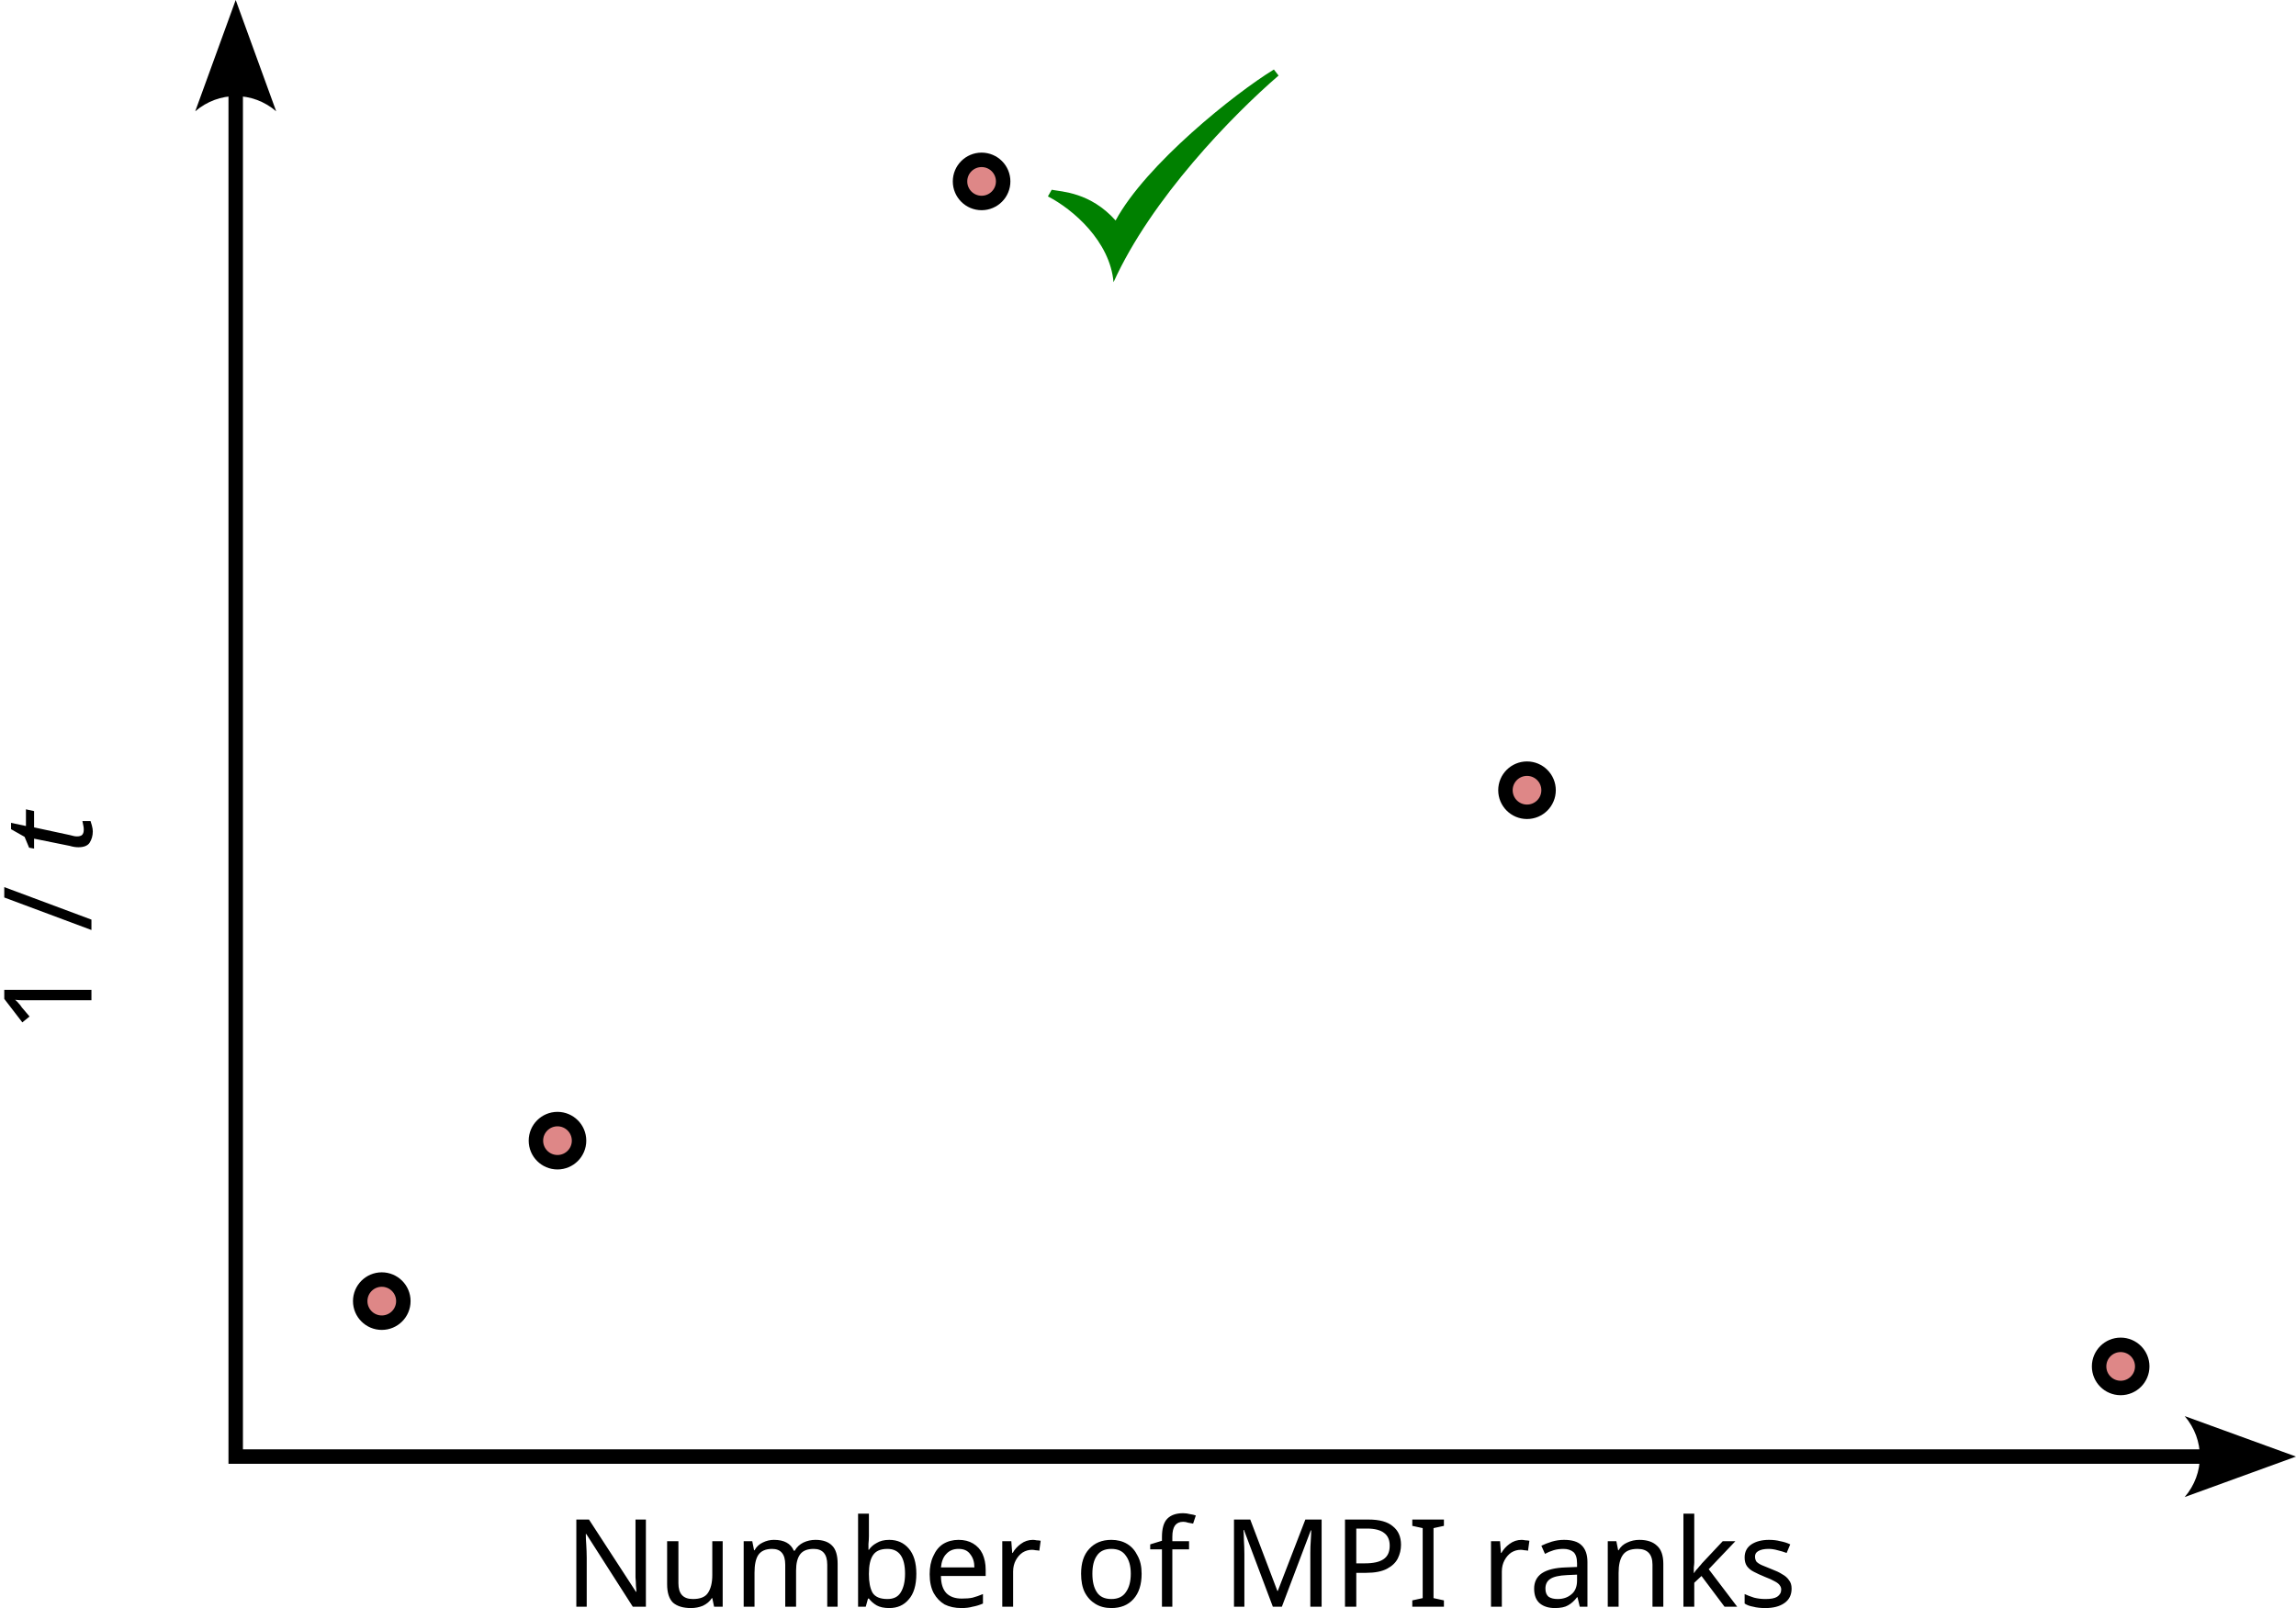
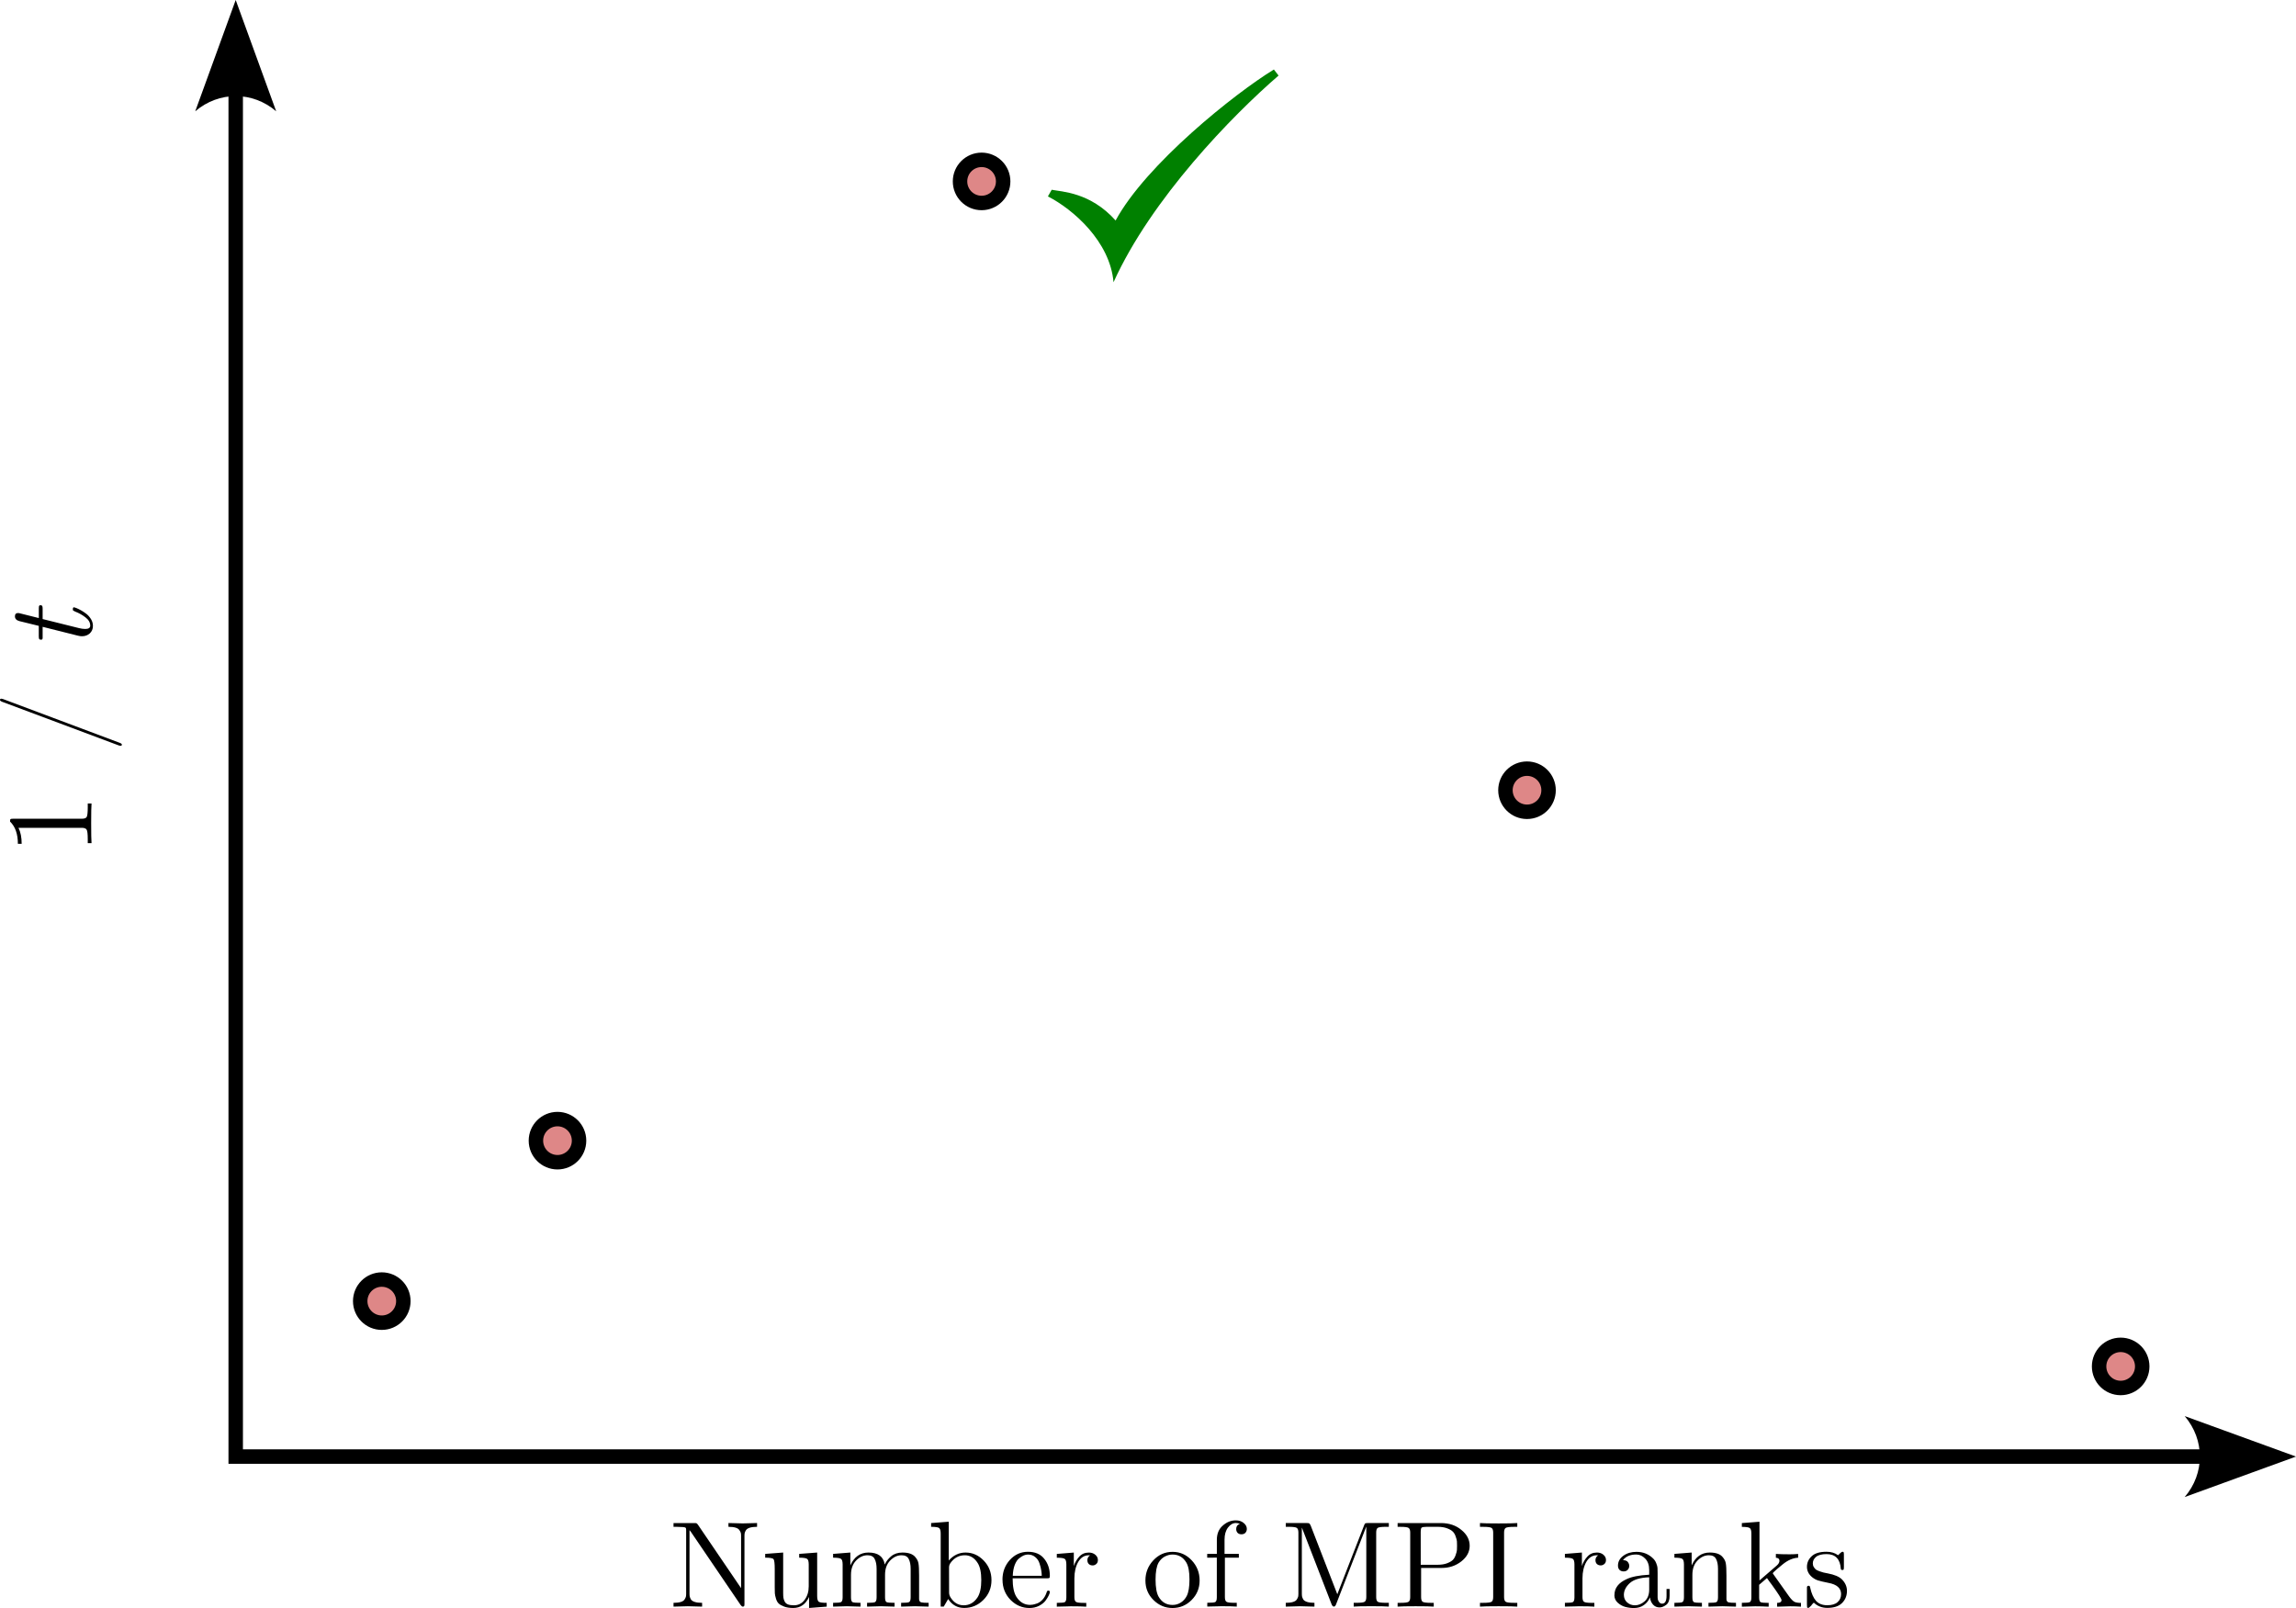
<svg xmlns="http://www.w3.org/2000/svg" width="79.424mm" height="55.628mm" viewBox="0 0 79.424 55.628" version="1.1" id="svg1">
  <defs id="defs1">
    <marker style="overflow:visible" id="ConcaveTriangle" refX="0" refY="0" orient="auto-start-reverse" markerWidth="1" markerHeight="1" viewBox="0 0 1 1" preserveAspectRatio="xMidYMid">
      <path transform="scale(0.7)" d="M -2,-4 9,0 -2,4 c 2,-2.33 2,-5.66 0,-8 z" style="fill:context-stroke;fill-rule:evenodd;stroke:none" id="path7" />
    </marker>
  </defs>
  <g id="layer1" transform="translate(-49.56334,-69.46314)">
    <path style="fill:none;stroke:#000000;stroke-width:0.5;stroke-linecap:butt;stroke-linejoin:miter;stroke-dasharray:none;stroke-opacity:1;marker-start:url(#ConcaveTriangle);marker-end:url(#ConcaveTriangle)" d="M 57.717,72.613 V 119.853 H 125.837" id="path1" />
-     <text xml:space="preserve" style="font-style:normal;font-variant:normal;font-weight:normal;font-stretch:normal;font-size:4.233px;line-height:1.25;font-family:'CMU Serif';-inkscape-font-specification:'CMU Serif';text-align:center;text-anchor:middle;stroke-width:0.265" x="-94.802" y="52.73" id="text1" transform="rotate(-90)">
-       <tspan id="tspan1" style="font-style:normal;font-variant:normal;font-weight:normal;font-stretch:normal;font-family:'CMU Serif';-inkscape-font-specification:'CMU Serif';text-align:center;text-anchor:middle;stroke-width:0.265" x="-94.802" y="52.73">1 / <tspan style="font-style:italic;font-variant:normal;font-weight:500;font-stretch:normal;font-family:'CMU Serif';-inkscape-font-specification:'CMU Serif Medium Italic'" id="tspan2">t</tspan>
-       </tspan>
-     </text>
-     <text xml:space="preserve" style="font-style:normal;font-variant:normal;font-weight:normal;font-stretch:normal;font-size:4.233px;line-height:1.25;font-family:'CMU Serif';-inkscape-font-specification:'CMU Serif';text-align:center;text-anchor:middle;stroke-width:0.265" x="93.161" y="125.044" id="text4">
-       <tspan id="tspan4" style="font-style:normal;font-variant:normal;font-weight:normal;font-stretch:normal;font-family:'CMU Serif';-inkscape-font-specification:'CMU Serif';text-align:center;text-anchor:middle;stroke-width:0.265" x="93.161" y="125.044">Number of MPI ranks</tspan>
-     </text>
+     <g id="text1" style="font-size:4.233px;line-height:1.25;font-family:'CMU Serif';-inkscape-font-specification:'CMU Serif';text-align:center;text-anchor:middle;stroke-width:0.265" transform="rotate(-90)" aria-label="1 / t">
+       <path d="m -98.655,50.313 v -0.131 q 0.508,0 0.77,-0.271 0.072,0 0.085,0.017 0.013,0.017 0.013,0.093 v 2.375 q 0,0.127 0.059,0.165 0.064,0.038 0.334,0.038 h 0.135 v 0.131 q -0.148,-0.013 -0.686,-0.013 -0.538,0 -0.686,0.013 v -0.131 h 0.135 q 0.267,0 0.33,-0.038 0.064,-0.038 0.064,-0.165 v -2.193 q -0.22,0.11 -0.555,0.11 z m 3.391,3.416 q 0,-0.021 0.017,-0.068 l 1.494,-3.992 q 0,-0.004 0.009,-0.025 0.013,-0.025 0.017,-0.038 0.009,-0.017 0.021,-0.03 0.013,-0.013 0.03,-0.013 0.042,0 0.042,0.051 0,0.004 -0.013,0.055 l -1.499,3.996 q -0.025,0.072 -0.042,0.093 -0.013,0.021 -0.038,0.021 -0.038,0 -0.038,-0.051 z" id="path2" />
+       <path style="font-style:italic;font-weight:500;-inkscape-font-specification:'CMU Serif Medium Italic'" d="m -91.593,50.986 q 0,-0.055 0.025,-0.068 0.03,-0.013 0.093,-0.013 h 0.36 l 0.165,-0.673 q 0.042,-0.152 0.165,-0.152 0.114,0 0.114,0.11 0,0.03 -0.017,0.089 l -0.157,0.627 h 0.339 q 0.042,0 0.059,0.004 0.017,0 0.03,0.013 0.017,0.009 0.017,0.034 0,0.055 -0.03,0.068 -0.025,0.013 -0.089,0.013 h -0.36 l -0.313,1.257 q -0.03,0.119 -0.03,0.216 0,0.174 0.114,0.174 0.161,0 0.284,-0.161 0.127,-0.161 0.203,-0.36 0.025,-0.059 0.034,-0.068 0.013,-0.013 0.051,-0.013 0.064,0 0.064,0.042 0,0.013 -0.025,0.076 -0.025,0.064 -0.08,0.165 -0.055,0.097 -0.127,0.191 -0.072,0.089 -0.182,0.157 -0.11,0.064 -0.229,0.064 -0.161,0 -0.262,-0.11 -0.097,-0.11 -0.097,-0.271 0,-0.059 0.021,-0.144 l 0.305,-1.215 h -0.339 q -0.042,0 -0.059,0 -0.017,-0.004 -0.034,-0.013 -0.013,-0.013 -0.013,-0.038 z" id="path3" />
+     </g>
+     <path d="m 72.862,125.044 v -0.131 q 0.152,0 0.25,-0.03 0.097,-0.03 0.131,-0.085 0.038,-0.059 0.047,-0.097 0.009,-0.038 0.009,-0.102 v -2.21 q 0,-0.059 -0.017,-0.072 -0.013,-0.017 -0.085,-0.025 -0.127,-0.008 -0.212,-0.008 h -0.123 v -0.131 h 0.72 q 0.059,0 0.076,0.008 0.017,0.008 0.047,0.047 l 1.494,2.197 v -1.808 q 0,-0.064 -0.009,-0.102 -0.009,-0.038 -0.047,-0.093 -0.034,-0.059 -0.131,-0.089 -0.097,-0.03 -0.25,-0.03 v -0.131 q 0.445,0.013 0.495,0.013 0.051,0 0.495,-0.013 v 0.131 q -0.152,0 -0.25,0.03 -0.097,0.03 -0.135,0.089 -0.034,0.055 -0.042,0.093 -0.009,0.038 -0.009,0.102 v 2.337 q 0,0.068 -0.009,0.089 -0.009,0.021 -0.051,0.021 -0.03,0 -0.072,-0.055 l -1.727,-2.54 q -0.017,-0.025 -0.042,-0.051 v 2.201 q 0,0.064 0.009,0.102 0.009,0.038 0.042,0.097 0.038,0.055 0.135,0.085 0.097,0.03 0.25,0.03 v 0.131 q -0.444,-0.013 -0.495,-0.013 -0.051,0 -0.495,0.013 z m 3.171,-1.693 v -0.131 l 0.622,-0.047 v 1.405 q 0,0.102 0.009,0.161 0.009,0.059 0.042,0.127 0.034,0.068 0.114,0.102 0.08,0.03 0.207,0.03 0.229,0 0.368,-0.186 0.144,-0.191 0.144,-0.47 v -0.754 q 0,-0.157 -0.055,-0.195 -0.055,-0.042 -0.275,-0.042 v -0.131 l 0.622,-0.047 v 1.503 q 0,0.157 0.055,0.199 0.055,0.038 0.275,0.038 v 0.131 l -0.61,0.047 v -0.381 q -0.178,0.381 -0.546,0.381 -0.186,0 -0.313,-0.047 -0.127,-0.047 -0.19,-0.106 -0.064,-0.059 -0.097,-0.174 -0.034,-0.114 -0.038,-0.182 -0.004,-0.072 -0.004,-0.207 v -0.635 q 0,-0.288 -0.042,-0.339 -0.042,-0.051 -0.288,-0.051 z m 2.349,1.693 v -0.131 q 0.224,0 0.275,-0.025 0.055,-0.03 0.055,-0.165 v -1.135 q 0,-0.157 -0.055,-0.195 -0.055,-0.042 -0.275,-0.042 v -0.131 l 0.597,-0.047 v 0.445 q 0.199,-0.445 0.627,-0.445 0.495,0 0.563,0.415 0.072,-0.161 0.224,-0.288 0.152,-0.127 0.389,-0.127 0.317,0 0.444,0.157 0.093,0.106 0.11,0.224 0.021,0.119 0.021,0.423 v 0.809 q 0.004,0.089 0.072,0.11 0.068,0.017 0.258,0.017 v 0.131 q -0.432,-0.013 -0.474,-0.013 -0.034,0 -0.478,0.013 v -0.131 q 0.224,0 0.275,-0.025 0.055,-0.03 0.055,-0.165 v -0.986 q 0,-0.216 -0.068,-0.343 -0.064,-0.127 -0.246,-0.127 -0.22,0 -0.398,0.186 -0.174,0.182 -0.174,0.491 v 0.779 q 0,0.135 0.051,0.165 0.055,0.025 0.279,0.025 v 0.131 q -0.432,-0.013 -0.474,-0.013 -0.034,0 -0.478,0.013 v -0.131 q 0.224,0 0.275,-0.025 0.055,-0.03 0.055,-0.165 v -0.986 q 0,-0.216 -0.068,-0.343 -0.064,-0.127 -0.246,-0.127 -0.22,0 -0.398,0.186 -0.174,0.182 -0.174,0.491 v 0.779 q 0,0.135 0.051,0.165 0.055,0.025 0.279,0.025 v 0.131 q -0.432,-0.013 -0.474,-0.013 -0.034,0 -0.478,0.013 z m 3.391,-2.76 v -0.131 l 0.61,-0.047 v 1.342 q 0.246,-0.275 0.58,-0.275 0.364,0 0.631,0.279 0.267,0.279 0.267,0.677 0,0.402 -0.279,0.682 -0.279,0.279 -0.665,0.279 -0.351,0 -0.555,-0.309 -0.148,0.258 -0.152,0.262 h -0.106 v -2.523 q 0,-0.157 -0.055,-0.195 -0.055,-0.042 -0.275,-0.042 z m 0.622,2.278 q 0,0.089 0.059,0.178 0.169,0.258 0.445,0.258 0.296,0 0.478,-0.271 0.131,-0.203 0.131,-0.601 0,-0.394 -0.123,-0.588 -0.169,-0.271 -0.445,-0.271 -0.309,0 -0.5,0.271 -0.047,0.068 -0.047,0.152 z m 1.846,-0.449 q 0,-0.398 0.254,-0.682 0.258,-0.284 0.627,-0.284 0.373,0 0.563,0.241 0.195,0.241 0.195,0.588 0,0.064 -0.017,0.076 -0.017,0.013 -0.089,0.013 h -1.181 q 0,0.432 0.127,0.635 0.178,0.284 0.478,0.284 0.042,0 0.089,-0.008 0.051,-0.008 0.152,-0.042 0.102,-0.038 0.191,-0.135 0.089,-0.097 0.14,-0.25 0.013,-0.059 0.055,-0.059 0.055,0 0.055,0.051 0,0.038 -0.042,0.123 -0.038,0.08 -0.114,0.182 -0.076,0.097 -0.224,0.174 -0.148,0.072 -0.326,0.072 -0.373,0 -0.652,-0.279 -0.279,-0.284 -0.279,-0.699 z m 0.356,-0.135 h 1.003 q 0,-0.089 -0.017,-0.186 -0.013,-0.102 -0.059,-0.237 -0.042,-0.14 -0.148,-0.224 -0.102,-0.089 -0.254,-0.089 -0.068,0 -0.144,0.03 -0.072,0.03 -0.161,0.102 -0.089,0.068 -0.152,0.229 -0.059,0.157 -0.068,0.377 z m 1.524,1.067 v -0.131 q 0.224,0 0.275,-0.025 0.055,-0.03 0.055,-0.165 v -1.135 q 0,-0.157 -0.055,-0.195 -0.055,-0.042 -0.275,-0.042 v -0.131 l 0.588,-0.047 v 0.466 q 0.059,-0.182 0.186,-0.322 0.127,-0.144 0.334,-0.144 0.135,0 0.224,0.076 0.089,0.076 0.089,0.182 0,0.093 -0.059,0.14 -0.055,0.047 -0.123,0.047 -0.076,0 -0.131,-0.047 -0.051,-0.051 -0.051,-0.135 0,-0.051 0.021,-0.089 0.025,-0.042 0.042,-0.055 0.021,-0.017 0.034,-0.021 -0.009,-0.004 -0.047,-0.004 -0.233,0 -0.368,0.233 -0.131,0.233 -0.131,0.563 v 0.652 q 0,0.123 0.051,0.161 0.051,0.038 0.271,0.038 h 0.089 v 0.131 q -0.169,-0.013 -0.538,-0.013 -0.051,0 -0.131,0.004 -0.08,0 -0.186,0.004 -0.106,0.004 -0.165,0.004 z m 3.344,-0.229 q -0.279,-0.275 -0.279,-0.677 0,-0.402 0.271,-0.694 0.275,-0.296 0.669,-0.296 0.385,0 0.66,0.292 0.275,0.292 0.275,0.699 0,0.398 -0.279,0.677 -0.275,0.275 -0.66,0.275 -0.377,0 -0.656,-0.275 z m 0.072,-0.711 q 0,0.411 0.106,0.597 0.165,0.284 0.483,0.284 0.157,0 0.288,-0.085 0.131,-0.085 0.203,-0.229 0.093,-0.186 0.093,-0.567 0,-0.406 -0.11,-0.588 -0.165,-0.275 -0.478,-0.275 -0.135,0 -0.271,0.072 -0.131,0.072 -0.212,0.212 -0.102,0.186 -0.102,0.58 z m 1.786,-0.754 v -0.131 h 0.334 v -0.487 q 0,-0.313 0.203,-0.491 0.203,-0.182 0.453,-0.182 0.165,0 0.271,0.089 0.11,0.089 0.11,0.207 0,0.08 -0.051,0.135 -0.047,0.051 -0.135,0.051 -0.085,0 -0.135,-0.051 -0.047,-0.055 -0.047,-0.131 0,-0.135 0.127,-0.178 -0.064,-0.03 -0.14,-0.03 -0.152,0 -0.271,0.157 -0.119,0.157 -0.119,0.419 v 0.491 h 0.495 v 0.131 h -0.483 v 1.363 q 0,0.123 0.051,0.161 0.051,0.038 0.271,0.038 h 0.089 v 0.131 q -0.169,-0.013 -0.538,-0.013 -0.051,0 -0.131,0.004 -0.08,0 -0.186,0.004 -0.106,0.004 -0.165,0.004 v -0.131 q 0.224,0 0.275,-0.025 0.055,-0.03 0.055,-0.165 v -1.372 z m 2.718,1.693 v -0.131 q 0.152,0 0.25,-0.03 0.097,-0.03 0.131,-0.085 0.038,-0.059 0.047,-0.097 0.009,-0.038 0.009,-0.102 v -2.117 q 0,-0.123 -0.055,-0.161 -0.051,-0.038 -0.279,-0.038 h -0.102 v -0.131 h 0.715 q 0.076,0 0.097,0.013 0.021,0.013 0.051,0.08 l 0.919,2.371 0.927,-2.383 q 0.021,-0.059 0.038,-0.068 0.021,-0.013 0.102,-0.013 h 0.715 v 0.131 h -0.102 q -0.229,0 -0.284,0.038 -0.051,0.038 -0.051,0.161 v 2.231 q 0,0.123 0.051,0.161 0.055,0.038 0.284,0.038 h 0.102 v 0.131 q -0.157,-0.013 -0.605,-0.013 -0.453,0 -0.61,0.013 v -0.131 h 0.102 q 0.229,0 0.279,-0.038 0.055,-0.038 0.055,-0.161 v -2.43 h -0.004 l -1.041,2.68 q -0.03,0.08 -0.076,0.08 -0.051,0 -0.085,-0.093 l -1.02,-2.633 h -0.004 v 2.282 q 0,0.064 0.009,0.102 0.009,0.038 0.042,0.097 0.038,0.055 0.135,0.085 0.097,0.03 0.25,0.03 v 0.131 q -0.445,-0.013 -0.495,-0.013 -0.051,0 -0.495,0.013 z m 3.869,0 v -0.131 h 0.102 q 0.229,0 0.279,-0.038 0.055,-0.038 0.055,-0.161 v -2.231 q 0,-0.123 -0.055,-0.161 -0.051,-0.038 -0.279,-0.038 h -0.102 v -0.131 h 1.494 q 0.428,0 0.711,0.237 0.288,0.233 0.288,0.55 0,0.313 -0.292,0.542 -0.288,0.224 -0.673,0.224 h -0.715 v 1.008 q 0,0.123 0.051,0.161 0.055,0.038 0.284,0.038 h 0.102 v 0.131 q -0.148,-0.013 -0.627,-0.013 -0.474,0 -0.622,0.013 z m 0.8,-1.448 h 0.584 q 0.19,0 0.326,-0.051 0.14,-0.055 0.203,-0.119 0.064,-0.068 0.097,-0.174 0.038,-0.106 0.042,-0.165 0.004,-0.059 0.004,-0.148 0,-0.093 -0.004,-0.152 -0.004,-0.059 -0.042,-0.165 -0.034,-0.106 -0.097,-0.169 -0.064,-0.068 -0.203,-0.119 -0.135,-0.051 -0.326,-0.051 h -0.377 q -0.144,0 -0.178,0.03 -0.03,0.03 -0.03,0.14 z m 2.049,1.448 v -0.131 h 0.11 q 0.237,0 0.292,-0.038 0.055,-0.038 0.055,-0.161 v -2.231 q 0,-0.123 -0.055,-0.161 -0.055,-0.038 -0.292,-0.038 h -0.11 v -0.131 q 0.148,0.013 0.648,0.013 0.495,0 0.643,-0.013 v 0.131 h -0.11 q -0.237,0 -0.292,0.038 -0.055,0.038 -0.055,0.161 v 2.231 q 0,0.123 0.055,0.161 0.055,0.038 0.292,0.038 h 0.11 v 0.131 q -0.148,-0.013 -0.648,-0.013 -0.495,0 -0.643,0.013 z m 2.938,0 v -0.131 q 0.224,0 0.275,-0.025 0.055,-0.03 0.055,-0.165 v -1.135 q 0,-0.157 -0.055,-0.195 -0.055,-0.042 -0.275,-0.042 v -0.131 l 0.588,-0.047 v 0.466 q 0.059,-0.182 0.186,-0.322 0.127,-0.144 0.334,-0.144 0.135,0 0.224,0.076 0.089,0.076 0.089,0.182 0,0.093 -0.059,0.14 -0.055,0.047 -0.123,0.047 -0.076,0 -0.131,-0.047 -0.051,-0.051 -0.051,-0.135 0,-0.051 0.021,-0.089 0.025,-0.042 0.042,-0.055 0.021,-0.017 0.034,-0.021 -0.008,-0.004 -0.047,-0.004 -0.233,0 -0.368,0.233 -0.131,0.233 -0.131,0.563 v 0.652 q 0,0.123 0.051,0.161 0.051,0.038 0.271,0.038 h 0.089 v 0.131 q -0.169,-0.013 -0.538,-0.013 -0.051,0 -0.131,0.004 -0.08,0 -0.186,0.004 -0.106,0.004 -0.165,0.004 z m 1.714,-0.402 q 0,-0.36 0.423,-0.55 0.254,-0.123 0.779,-0.152 v -0.157 q 0,-0.262 -0.14,-0.402 -0.135,-0.14 -0.309,-0.14 -0.309,0 -0.457,0.195 0.127,0.004 0.169,0.068 0.047,0.064 0.047,0.127 0,0.085 -0.055,0.14 -0.051,0.055 -0.14,0.055 -0.085,0 -0.14,-0.051 -0.055,-0.055 -0.055,-0.148 0,-0.207 0.186,-0.343 0.186,-0.135 0.453,-0.135 0.347,0 0.58,0.233 0.072,0.072 0.106,0.165 0.038,0.093 0.042,0.157 0.004,0.059 0.004,0.178 v 0.847 q 0,0.025 0.008,0.068 0.008,0.038 0.047,0.093 0.038,0.051 0.102,0.051 0.152,0 0.152,-0.271 v -0.237 h 0.106 v 0.237 q 0,0.224 -0.119,0.313 -0.119,0.089 -0.229,0.089 -0.14,0 -0.229,-0.102 -0.089,-0.106 -0.102,-0.246 -0.064,0.161 -0.212,0.267 -0.144,0.102 -0.343,0.102 -0.152,0 -0.296,-0.038 -0.144,-0.038 -0.262,-0.144 -0.119,-0.106 -0.119,-0.267 z m 0.326,-0.004 q 0,0.157 0.11,0.258 0.114,0.102 0.271,0.102 0.178,0 0.334,-0.135 0.161,-0.14 0.161,-0.411 v -0.423 q -0.47,0.017 -0.673,0.203 -0.203,0.186 -0.203,0.406 z m 1.748,0.406 v -0.131 q 0.224,0 0.275,-0.025 0.055,-0.03 0.055,-0.165 v -1.135 q 0,-0.157 -0.055,-0.195 -0.055,-0.042 -0.275,-0.042 v -0.131 l 0.597,-0.047 v 0.445 q 0.199,-0.445 0.627,-0.445 0.318,0 0.445,0.157 0.093,0.106 0.11,0.224 0.021,0.119 0.021,0.423 v 0.809 q 0.004,0.089 0.072,0.11 0.068,0.017 0.258,0.017 v 0.131 q -0.432,-0.013 -0.474,-0.013 -0.034,0 -0.478,0.013 v -0.131 q 0.224,0 0.275,-0.025 0.055,-0.03 0.055,-0.165 v -0.986 q 0,-0.216 -0.068,-0.343 -0.064,-0.127 -0.246,-0.127 -0.22,0 -0.398,0.186 -0.174,0.182 -0.174,0.491 v 0.779 q 0,0.135 0.051,0.165 0.055,0.025 0.279,0.025 v 0.131 q -0.432,-0.013 -0.474,-0.013 -0.034,0 -0.478,0.013 z m 2.333,0 v -0.131 q 0.224,0 0.275,-0.025 0.055,-0.03 0.055,-0.165 v -2.201 q 0,-0.157 -0.055,-0.195 -0.055,-0.042 -0.275,-0.042 v -0.131 l 0.61,-0.047 v 2.032 l 0.597,-0.516 q 0.093,-0.08 0.093,-0.165 0,-0.097 -0.123,-0.106 v -0.131 q 0.178,0.013 0.474,0.013 0.174,0 0.296,-0.013 v 0.131 q -0.267,0.013 -0.533,0.229 -0.059,0.047 -0.203,0.169 -0.14,0.123 -0.14,0.135 0,0.004 0.004,0.017 0.004,0.008 0.013,0.017 0.008,0.008 0.008,0.013 l 0.538,0.758 q 0.11,0.152 0.191,0.191 0.08,0.034 0.22,0.034 v 0.131 q -0.182,-0.013 -0.368,-0.013 -0.102,0 -0.457,0.013 v -0.131 q 0.152,0 0.152,-0.097 0,-0.068 -0.343,-0.542 -0.025,-0.034 -0.08,-0.106 -0.051,-0.076 -0.08,-0.114 l -0.271,0.233 v 0.436 q 0,0.135 0.051,0.165 0.055,0.025 0.279,0.025 v 0.131 q -0.254,-0.013 -0.466,-0.013 -0.042,0 -0.461,0.013 z m 2.252,-0.055 v -0.559 q 0,-0.047 0,-0.064 0.004,-0.017 0.017,-0.03 0.013,-0.013 0.038,-0.013 0.03,0 0.038,0.013 0.013,0.013 0.021,0.059 0.064,0.292 0.199,0.449 0.14,0.152 0.389,0.152 0.237,0 0.356,-0.106 0.123,-0.106 0.123,-0.279 0,-0.309 -0.44,-0.389 -0.254,-0.051 -0.36,-0.085 -0.106,-0.034 -0.199,-0.11 -0.182,-0.148 -0.182,-0.36 0,-0.212 0.161,-0.364 0.161,-0.157 0.516,-0.157 0.237,0 0.398,0.119 0.047,-0.038 0.072,-0.068 0.055,-0.051 0.085,-0.051 0.034,0 0.038,0.021 0.008,0.021 0.008,0.08 v 0.428 q 0,0.047 -0.004,0.064 0,0.017 -0.013,0.03 -0.013,0.008 -0.038,0.008 -0.047,0 -0.051,-0.038 -0.034,-0.512 -0.495,-0.512 -0.25,0 -0.364,0.097 -0.11,0.093 -0.11,0.224 0,0.072 0.034,0.127 0.034,0.055 0.076,0.089 0.047,0.03 0.127,0.059 0.085,0.03 0.135,0.042 0.051,0.008 0.148,0.03 0.339,0.064 0.483,0.203 0.178,0.178 0.178,0.402 0,0.25 -0.169,0.419 -0.169,0.169 -0.512,0.169 -0.275,0 -0.466,-0.182 -0.025,0.025 -0.047,0.047 -0.017,0.021 -0.025,0.03 -0.004,0.008 -0.008,0.013 0,0.004 -0.004,0.008 -0.085,0.085 -0.106,0.085 -0.034,0 -0.042,-0.021 -0.004,-0.021 -0.004,-0.08 z" id="text4" style="font-size:4.233px;line-height:1.25;font-family:'CMU Serif';-inkscape-font-specification:'CMU Serif';text-align:center;text-anchor:middle;stroke-width:0.265" aria-label="Number of MPI ranks" />
    <circle style="fill:#de8787;fill-opacity:1;stroke:#000000;stroke-width:0.5;stroke-linecap:round;stroke-linejoin:round;stroke-dasharray:none;paint-order:fill markers stroke" id="path5" cx="62.77" cy="114.475" r="0.746" />
    <circle style="fill:#de8787;fill-opacity:1;stroke:#000000;stroke-width:0.5;stroke-linecap:round;stroke-linejoin:round;stroke-dasharray:none;paint-order:fill markers stroke" id="circle6" cx="68.848" cy="108.924" r="0.746" />
    <circle style="fill:#de8787;fill-opacity:1;stroke:#000000;stroke-width:0.5;stroke-linecap:round;stroke-linejoin:round;stroke-dasharray:none;paint-order:fill markers stroke" id="circle7" cx="83.519" cy="75.739" r="0.746" />
    <circle style="fill:#de8787;fill-opacity:1;stroke:#000000;stroke-width:0.5;stroke-linecap:round;stroke-linejoin:round;stroke-dasharray:none;paint-order:fill markers stroke" id="circle8" cx="102.386" cy="96.801" r="0.746" />
    <circle style="fill:#de8787;fill-opacity:1;stroke:#000000;stroke-width:0.5;stroke-linecap:round;stroke-linejoin:round;stroke-dasharray:none;paint-order:fill markers stroke" id="circle9" cx="122.922" cy="116.734" r="0.746" />
    <path style="color:#000000;fill:#008000;-inkscape-stroke:none" d="m 93.63,71.868 c -1.348,0.822 -4.424,3.279 -5.475,5.223 -0.876,-0.981 -1.872,-0.995 -2.211,-1.063 l -0.131,0.23 c 0.873,0.447 2.149,1.558 2.27,2.969 1.306,-2.891 4.119,-5.779 5.709,-7.15 z" id="path9" />
  </g>
</svg>
